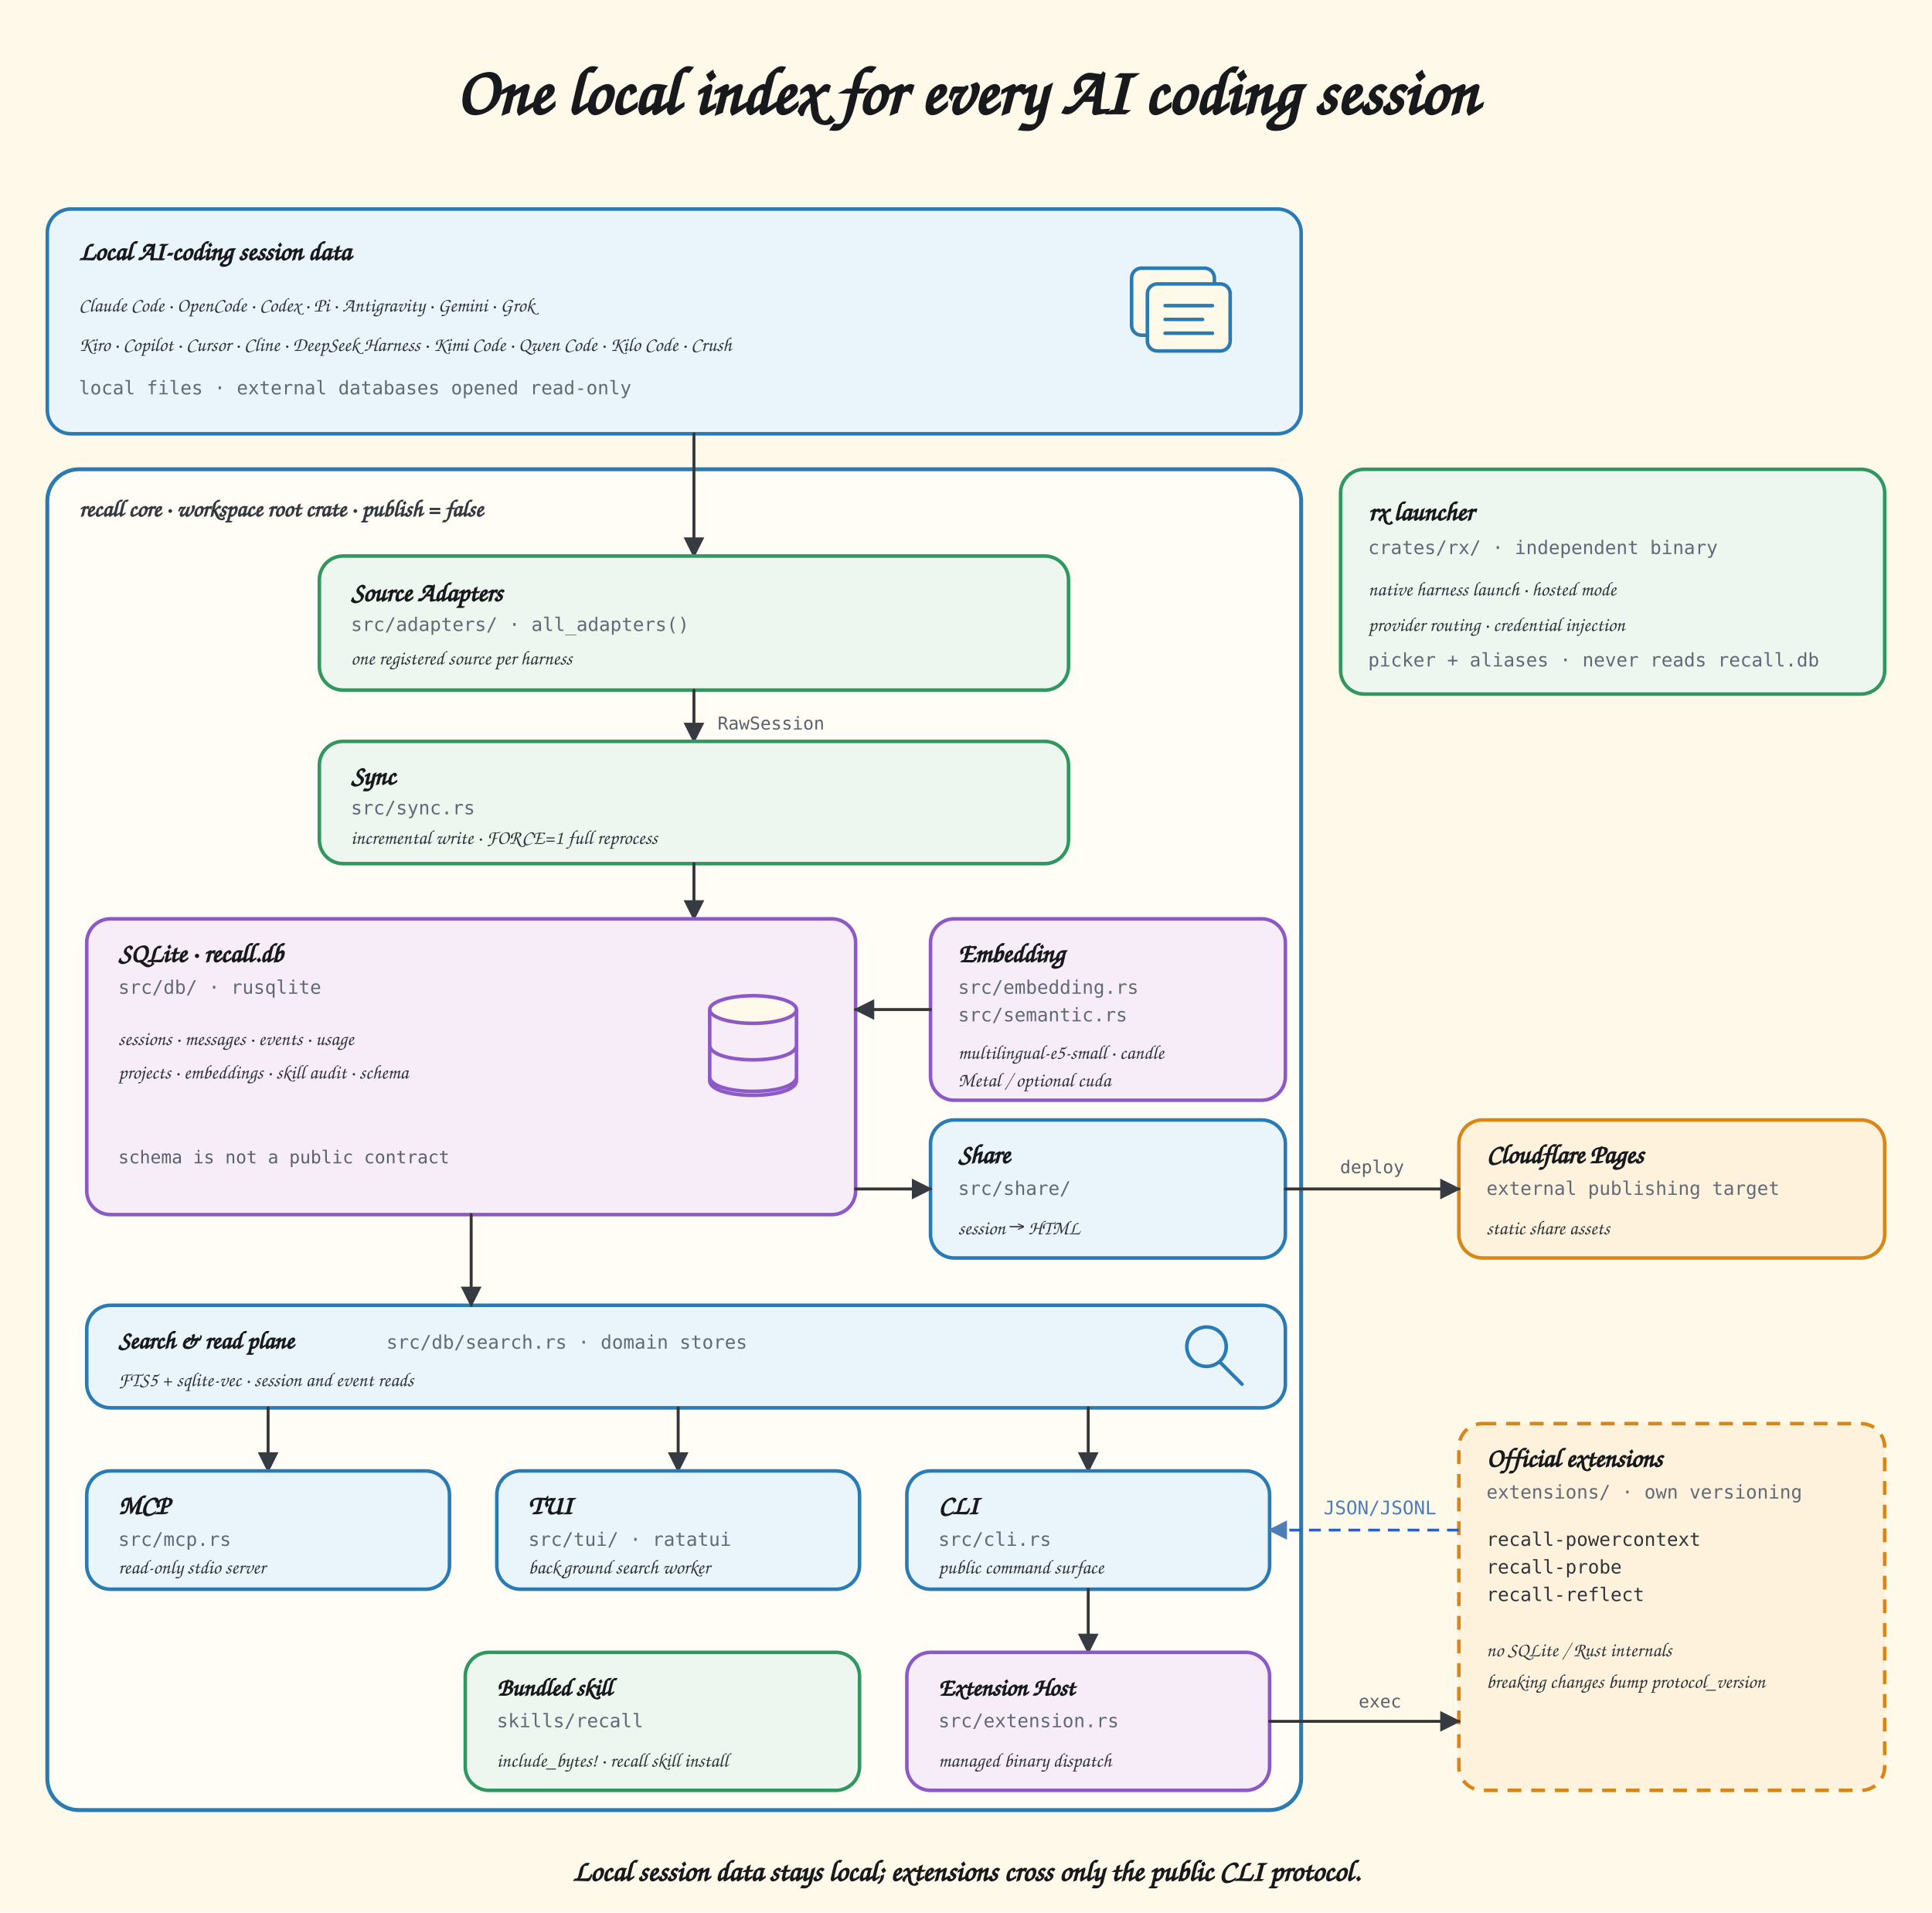
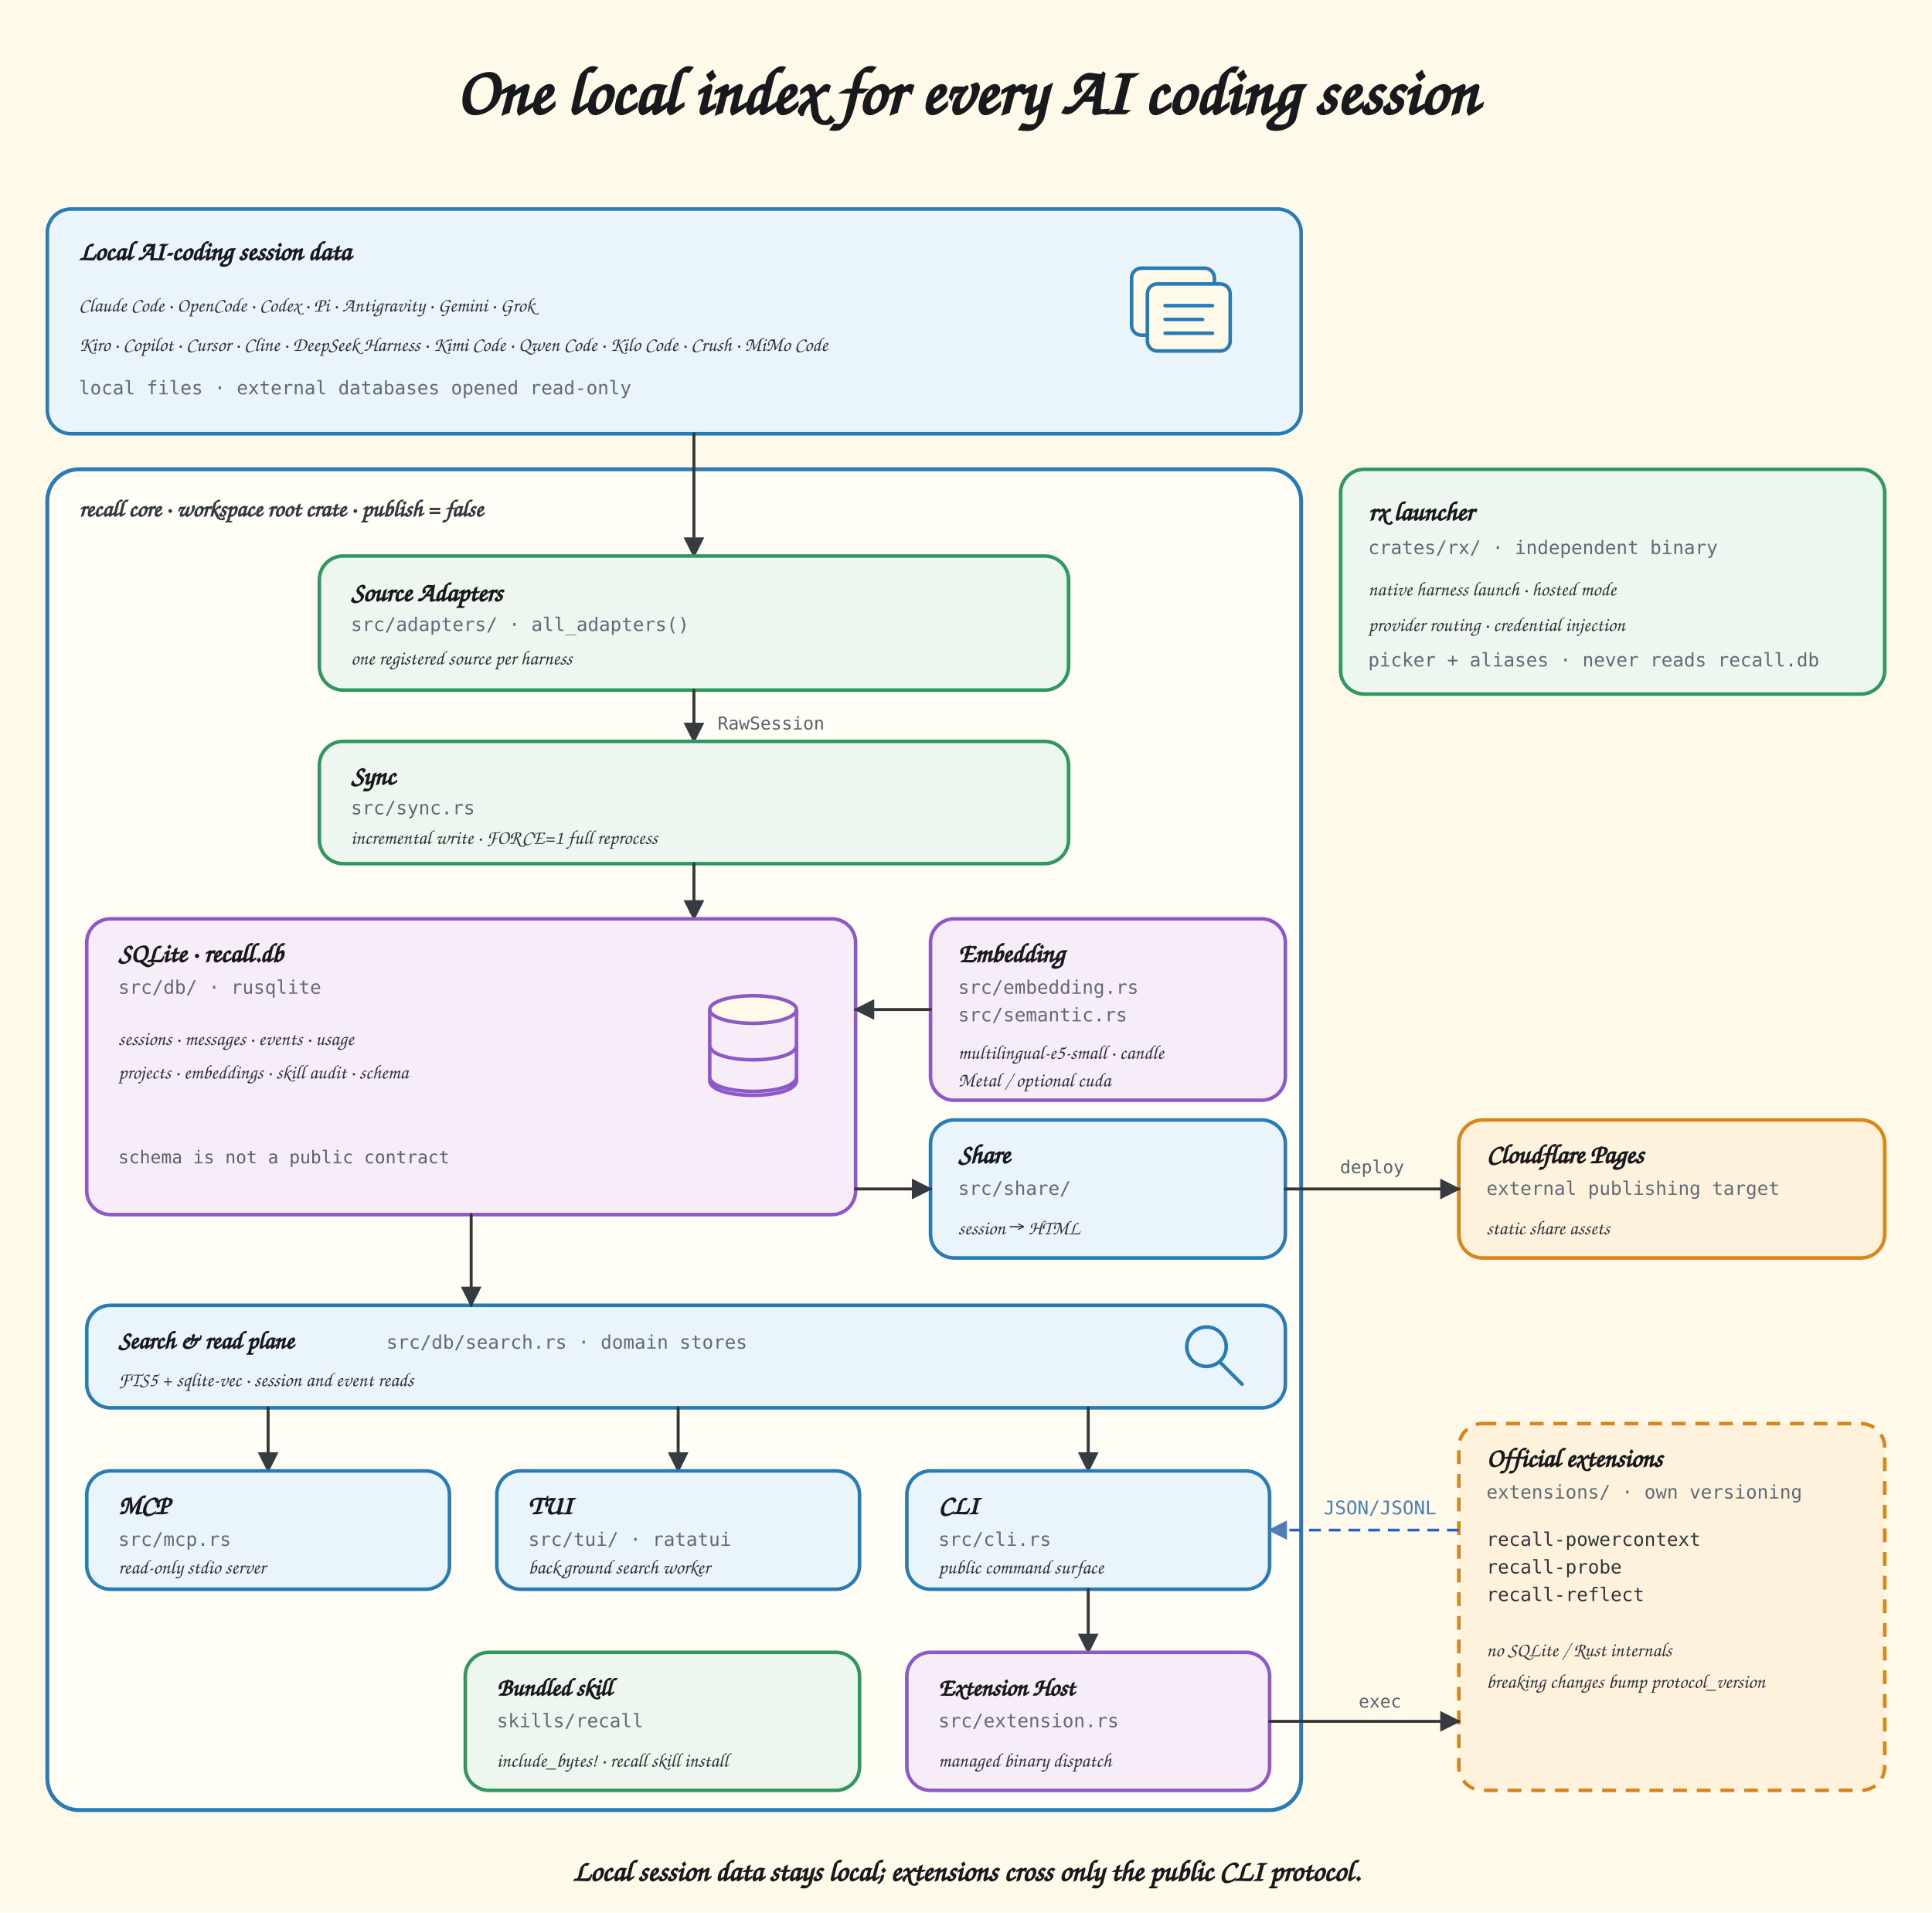
<svg xmlns="http://www.w3.org/2000/svg" viewBox="0 0 980 970" role="img" aria-labelledby="title desc" font-family="Comic Sans MS, Chalkboard SE, Bradley Hand, Segoe Print, cursive" text-rendering="geometricPrecision">
  <defs>
    <marker id="arw" viewBox="0 0 10 10" refX="9" refY="5" markerWidth="7" markerHeight="7" orient="auto-start-reverse">
      <path d="M0 0 L10 5 L0 10 z" fill="#363b42" />
    </marker>
    <marker id="arwB" viewBox="0 0 10 10" refX="9" refY="5" markerWidth="7" markerHeight="7" orient="auto-start-reverse">
      <path d="M0 0 L10 5 L0 10 z" fill="#4d7eb7" />
    </marker>
    <style>
      .title { font-size: 34px; font-weight: 700; fill: #18191c; letter-spacing: 0.2px; }
      .footer { font-size: 15px; font-weight: 700; fill: #18191c; }
      .t { font-size: 13.5px; font-weight: 700; fill: #18191c; }
      .t2 { font-size: 12.5px; font-weight: 700; fill: #18191c; }
      .p { font-size: 9.5px; fill: #626976; font-family: ui-monospace, SF Mono, Menlo, monospace; }
      .d { font-size: 10px; fill: #30343a; }
      .dm { font-size: 9.5px; fill: #30343a; font-family: ui-monospace, SF Mono, Menlo, monospace; }
      .lbl { font-size: 9px; fill: #59616c; font-family: ui-monospace, SF Mono, Menlo, monospace; }
      .lblB { font-size: 9.5px; fill: #4d7eb7; font-family: ui-monospace, SF Mono, Menlo, monospace; }
      .grp { font-size: 12px; font-weight: 700; fill: #34383f; }
      .box { stroke-width: 1.8; rx: 12; }
      .ln { stroke: #363636; stroke-width: 1.5; stroke-linecap: round; stroke-linejoin: round; fill: none; }
    </style>
  </defs>
  <rect width="980" height="970" fill="#fff9e9" />
  <text x="490" y="58" class="title" text-anchor="middle">One local index for every AI coding session</text>
  <g transform="translate(0 90)">
    <rect x="24" y="16" width="636" height="114" class="box" fill="#e9f4fb" stroke="#287bb5" />
    <text x="40" y="42" class="t">Local AI-coding session data</text>
    <text x="40" y="68" class="d">Claude Code · OpenCode · Codex · Pi · Antigravity · Gemini · Grok</text>
-     <text x="40" y="88" class="d">Kiro · Copilot · Cursor · Cline · DeepSeek Harness · Kimi Code · Qwen Code · Kilo Code · Crush</text>
+     <text x="40" y="88" class="d">Kiro · Copilot · Cursor · Cline · DeepSeek Harness · Kimi Code · Qwen Code · Kilo Code · Crush · MiMo Code</text>
    <text x="40" y="110" class="p">local files · external databases opened read-only</text>
    <g fill="#fff9e9" stroke="#287bb5" stroke-width="1.8" stroke-linejoin="round">
      <rect x="574" y="46" width="42" height="34" rx="5" />
      <rect x="582" y="54" width="42" height="34" rx="5" />
      <path d="M591 65 H615 M591 72 H610 M591 79 H615" fill="none" stroke-linecap="round" />
    </g>
    <rect x="680" y="148" width="276" height="114" class="box" fill="#edf7ef" stroke="#319760" />
    <text x="694" y="174" class="t">rx launcher</text>
    <text x="694" y="191" class="p">crates/rx/ · independent binary</text>
    <text x="694" y="212" class="d">native harness launch · hosted mode</text>
    <text x="694" y="230" class="d">provider routing · credential injection</text>
    <text x="694" y="248" class="p">picker + aliases · never reads recall.db</text>
    <rect x="24" y="148" width="636" height="680" rx="16" fill="#fffdf6" stroke="#287bb5" stroke-width="2" />
    <text x="40" y="172" class="grp">recall core · workspace root crate · publish = false</text>
    <path d="M352 130 L352 192" class="ln" marker-end="url(#arw)" />
    <rect x="162" y="192" width="380" height="68" class="box" fill="#edf7ef" stroke="#319760" />
    <text x="178" y="215" class="t">Source Adapters</text>
    <text x="178" y="230" class="p">src/adapters/ · all_adapters()</text>
    <text x="178" y="247" class="d">one registered source per harness</text>
    <path d="M352 260 L352 286" class="ln" marker-end="url(#arw)" />
    <text x="364" y="280" class="lbl">RawSession</text>
    <rect x="162" y="286" width="380" height="62" class="box" fill="#edf7ef" stroke="#319760" />
    <text x="178" y="308" class="t">Sync</text>
    <text x="178" y="323" class="p">src/sync.rs</text>
    <text x="178" y="338" class="d">incremental write · FORCE=1 full reprocess</text>
    <path d="M352 348 L352 376" class="ln" marker-end="url(#arw)" />
    <rect x="44" y="376" width="390" height="150" class="box" fill="#f6edf8" stroke="#8d58c7" />
    <text x="60" y="398" class="t">SQLite · recall.db</text>
    <text x="60" y="414" class="p">src/db/ · rusqlite</text>
    <text x="60" y="440" class="d">sessions · messages · events · usage</text>
    <text x="60" y="457" class="d">projects · embeddings · skill audit · schema</text>
    <text x="60" y="500" class="lbl">schema is not a public contract</text>
    <g fill="none" stroke="#8d58c7" stroke-width="1.8">
      <ellipse cx="382" cy="422" rx="22" ry="7" fill="#fff9e9" />
      <path d="M360 422 V458 C360 468 404 468 404 458 V422 M360 440 C360 450 404 450 404 440 M360 456 C360 466 404 466 404 456" />
    </g>
    <rect x="472" y="376" width="180" height="92" class="box" fill="#f6edf8" stroke="#8d58c7" />
    <text x="486" y="398" class="t">Embedding</text>
    <text x="486" y="414" class="p">src/embedding.rs</text>
    <text x="486" y="428" class="p">src/semantic.rs</text>
    <text x="486" y="447" class="d">multilingual-e5-small · candle</text>
    <text x="486" y="461" class="d">Metal / optional cuda</text>
    <path d="M472 422 L434 422" class="ln" marker-end="url(#arw)" />
    <rect x="472" y="478" width="180" height="70" class="box" fill="#e9f4fb" stroke="#287bb5" />
    <text x="486" y="500" class="t">Share</text>
    <text x="486" y="516" class="p">src/share/</text>
    <text x="486" y="536" class="d">session → HTML</text>
    <path d="M434 513 L472 513" class="ln" marker-end="url(#arw)" />
    <rect x="740" y="478" width="216" height="70" class="box" fill="#fff2dd" stroke="#d98619" />
    <text x="754" y="500" class="t">Cloudflare Pages</text>
    <text x="754" y="516" class="p">external publishing target</text>
    <text x="754" y="536" class="d">static share assets</text>
    <path d="M652 513 L740 513" class="ln" marker-end="url(#arw)" />
    <text x="696" y="505" class="lbl" text-anchor="middle">deploy</text>
    <rect x="44" y="572" width="608" height="52" class="box" fill="#e9f4fb" stroke="#287bb5" />
    <text x="60" y="594" class="t2">Search &amp; read plane</text>
    <text x="196" y="594" class="p">src/db/search.rs · domain stores</text>
    <text x="60" y="613" class="d">FTS5 + sqlite-vec · session and event reads</text>
    <g fill="none" stroke="#287bb5" stroke-width="1.8" stroke-linecap="round">
      <circle cx="612" cy="593" r="10" />
      <path d="M619 601 L630 612" />
    </g>
    <path d="M239 526 L239 572" class="ln" marker-end="url(#arw)" />
    <path d="M136 624 L136 656" class="ln" marker-end="url(#arw)" />
    <path d="M344 624 L344 656" class="ln" marker-end="url(#arw)" />
    <path d="M552 624 L552 656" class="ln" marker-end="url(#arw)" />
    <rect x="44" y="656" width="184" height="60" class="box" fill="#e9f4fb" stroke="#287bb5" />
    <text x="60" y="678" class="t">MCP</text>
    <text x="60" y="694" class="p">src/mcp.rs</text>
    <text x="60" y="708" class="d">read-only stdio server</text>
    <rect x="252" y="656" width="184" height="60" class="box" fill="#e9f4fb" stroke="#287bb5" />
    <text x="268" y="678" class="t">TUI</text>
    <text x="268" y="694" class="p">src/tui/ · ratatui</text>
    <text x="268" y="708" class="d">background search worker</text>
    <rect x="460" y="656" width="184" height="60" class="box" fill="#e9f4fb" stroke="#287bb5" />
    <text x="476" y="678" class="t">CLI</text>
    <text x="476" y="694" class="p">src/cli.rs</text>
    <text x="476" y="708" class="d">public command surface</text>
    <rect x="236" y="748" width="200" height="70" class="box" fill="#edf7ef" stroke="#319760" />
    <text x="252" y="770" class="t2">Bundled skill</text>
    <text x="252" y="786" class="p">skills/recall</text>
    <text x="252" y="806" class="d">include_bytes! · recall skill install</text>
    <path d="M552 716 L552 748" class="ln" marker-end="url(#arw)" />
    <rect x="460" y="748" width="184" height="70" class="box" fill="#f6edf8" stroke="#8d58c7" />
    <text x="476" y="770" class="t2">Extension Host</text>
    <text x="476" y="786" class="p">src/extension.rs</text>
    <text x="476" y="806" class="d">managed binary dispatch</text>
    <rect x="740" y="632" width="216" height="186" class="box" fill="#fff2dd" stroke="#d98619" stroke-dasharray="7 5" />
    <text x="754" y="654" class="t">Official extensions</text>
    <text x="754" y="670" class="p">extensions/ · own versioning</text>
    <text x="754" y="694" class="dm">recall-powercontext</text>
    <text x="754" y="708" class="dm">recall-probe</text>
    <text x="754" y="722" class="dm">recall-reflect</text>
    <text x="754" y="750" class="d">no SQLite / Rust internals</text>
    <text x="754" y="766" class="d">breaking changes bump protocol_version</text>
    <path d="M740 686 L644 686" stroke="#2b5fc7" stroke-width="1.4" stroke-dasharray="6 4" fill="none" marker-end="url(#arwB)" />
    <text x="700" y="678" class="lblB" text-anchor="middle">JSON/JSONL</text>
    <path d="M644 783 L740 783" class="ln" marker-end="url(#arw)" />
    <text x="700" y="776" class="lbl" text-anchor="middle">exec</text>
  </g>
  <text x="490" y="954" class="footer" text-anchor="middle">Local session data stays local; extensions cross only the public CLI protocol.</text>
</svg>
